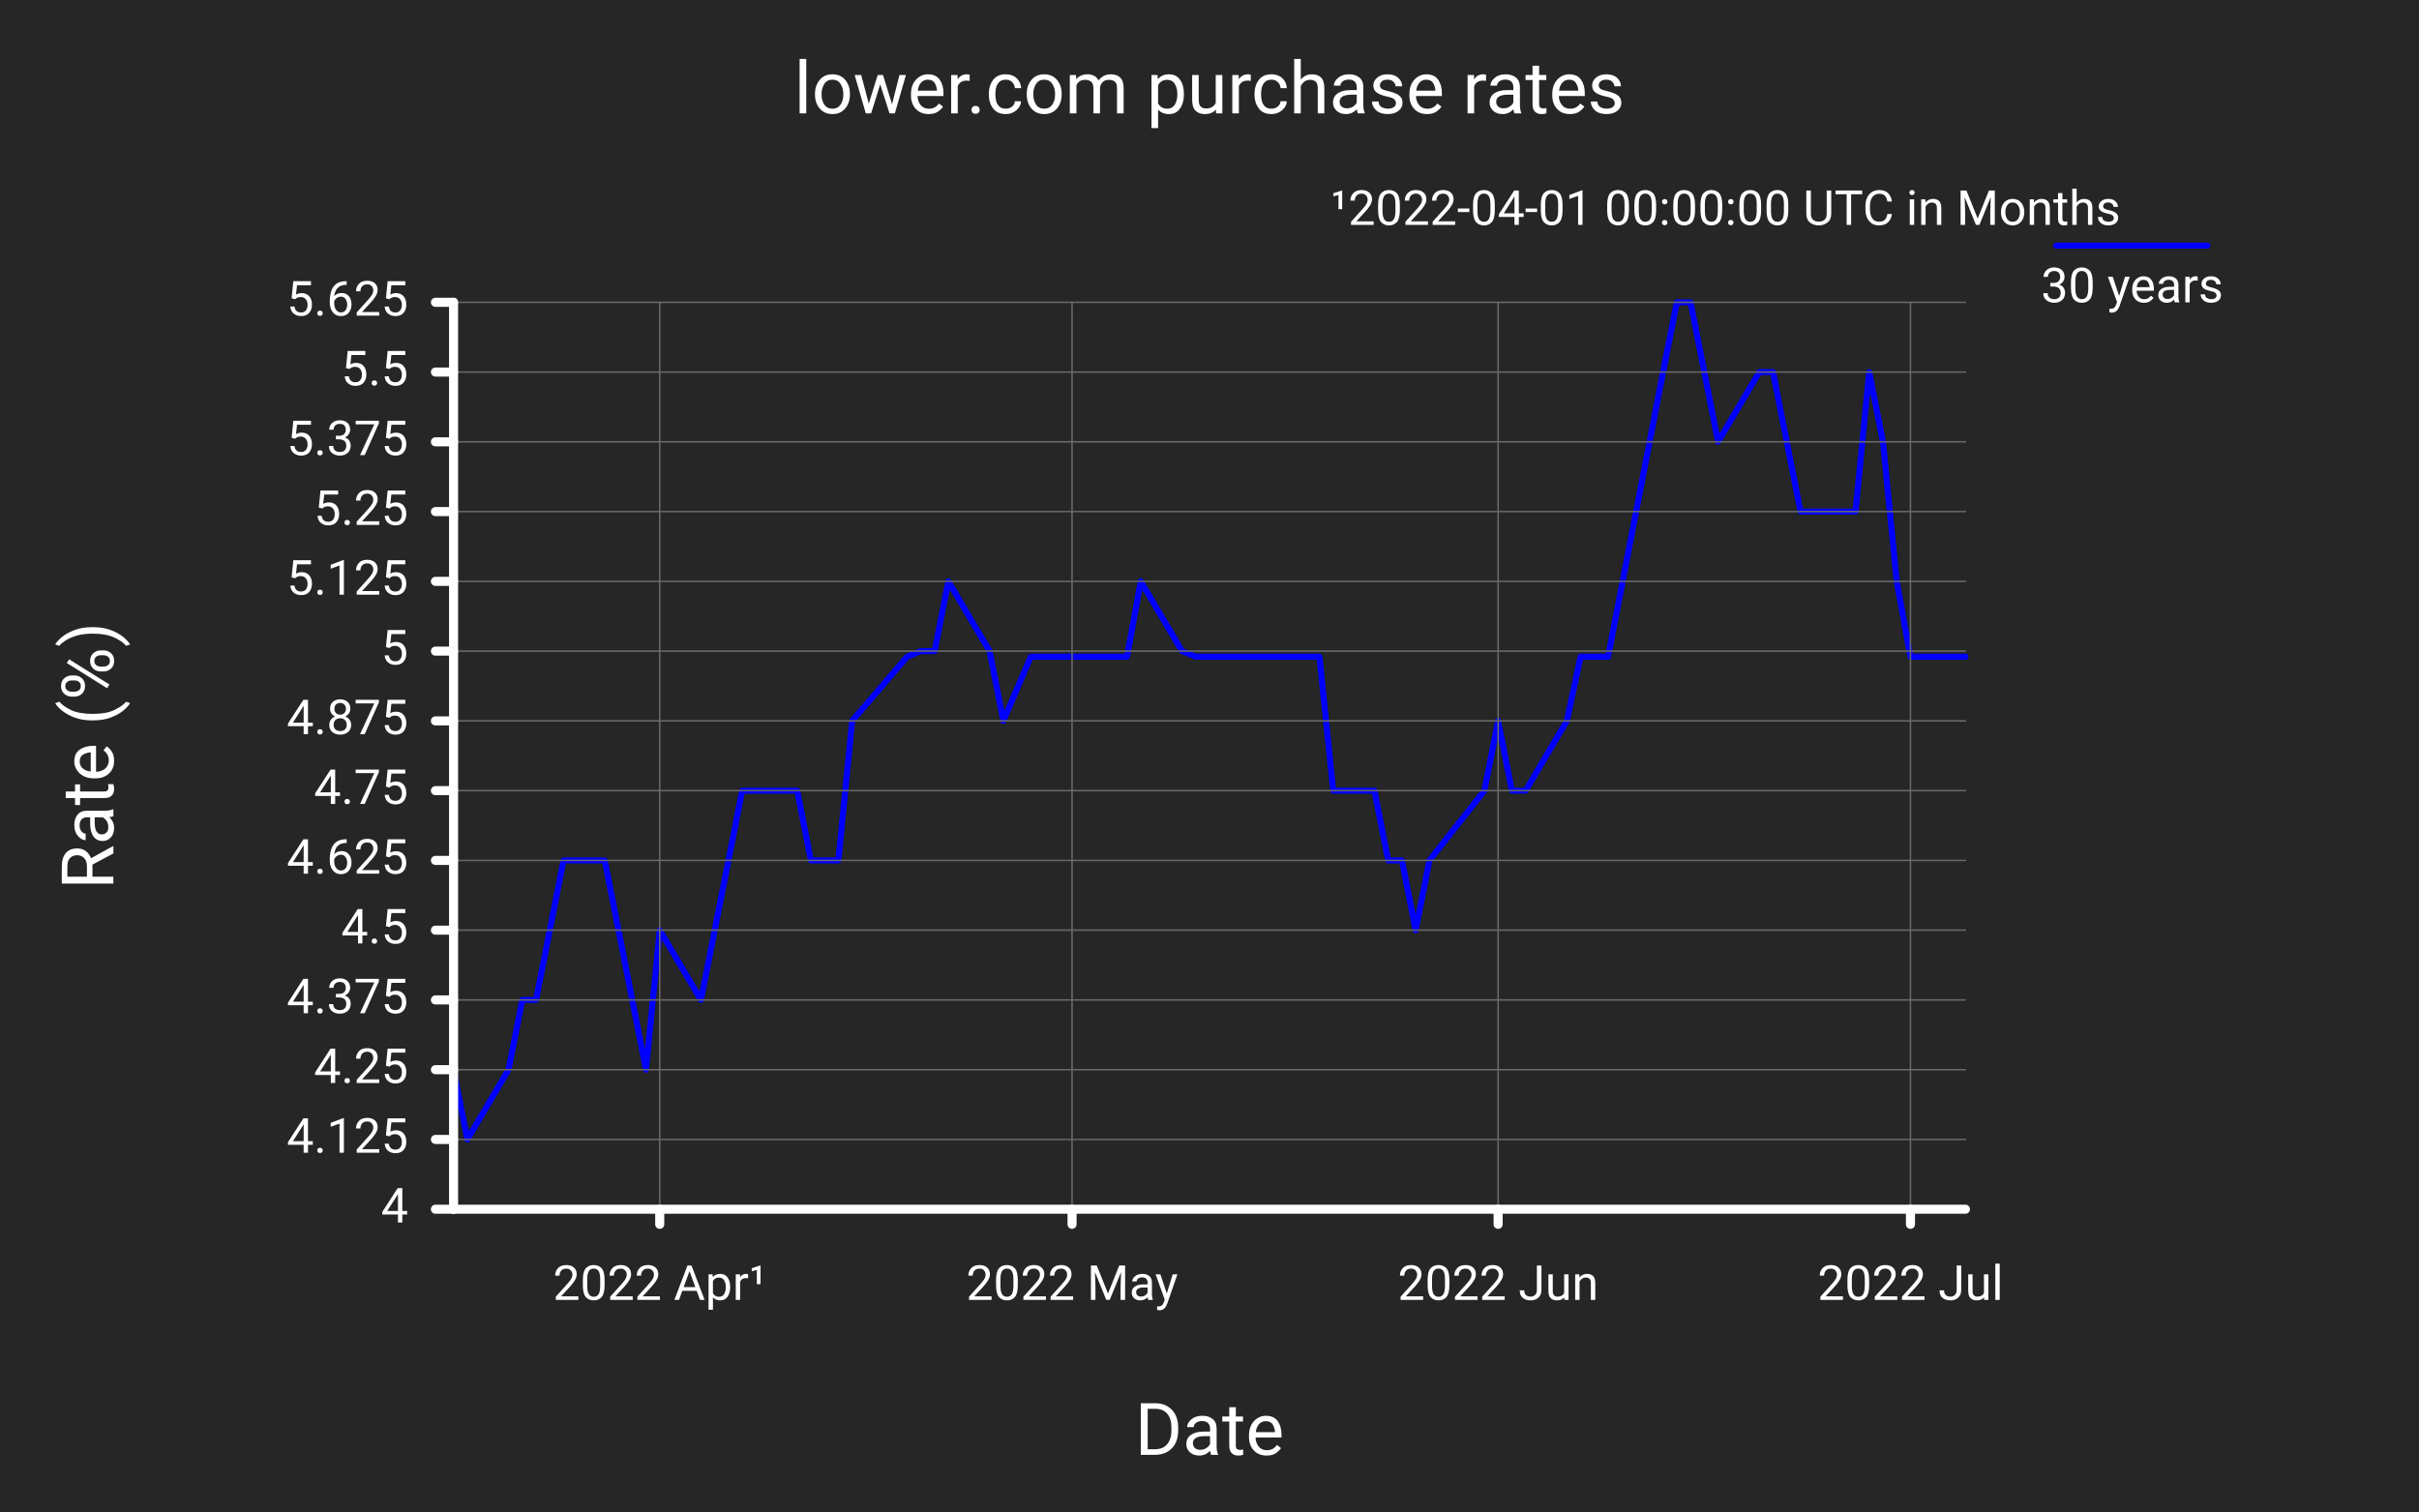
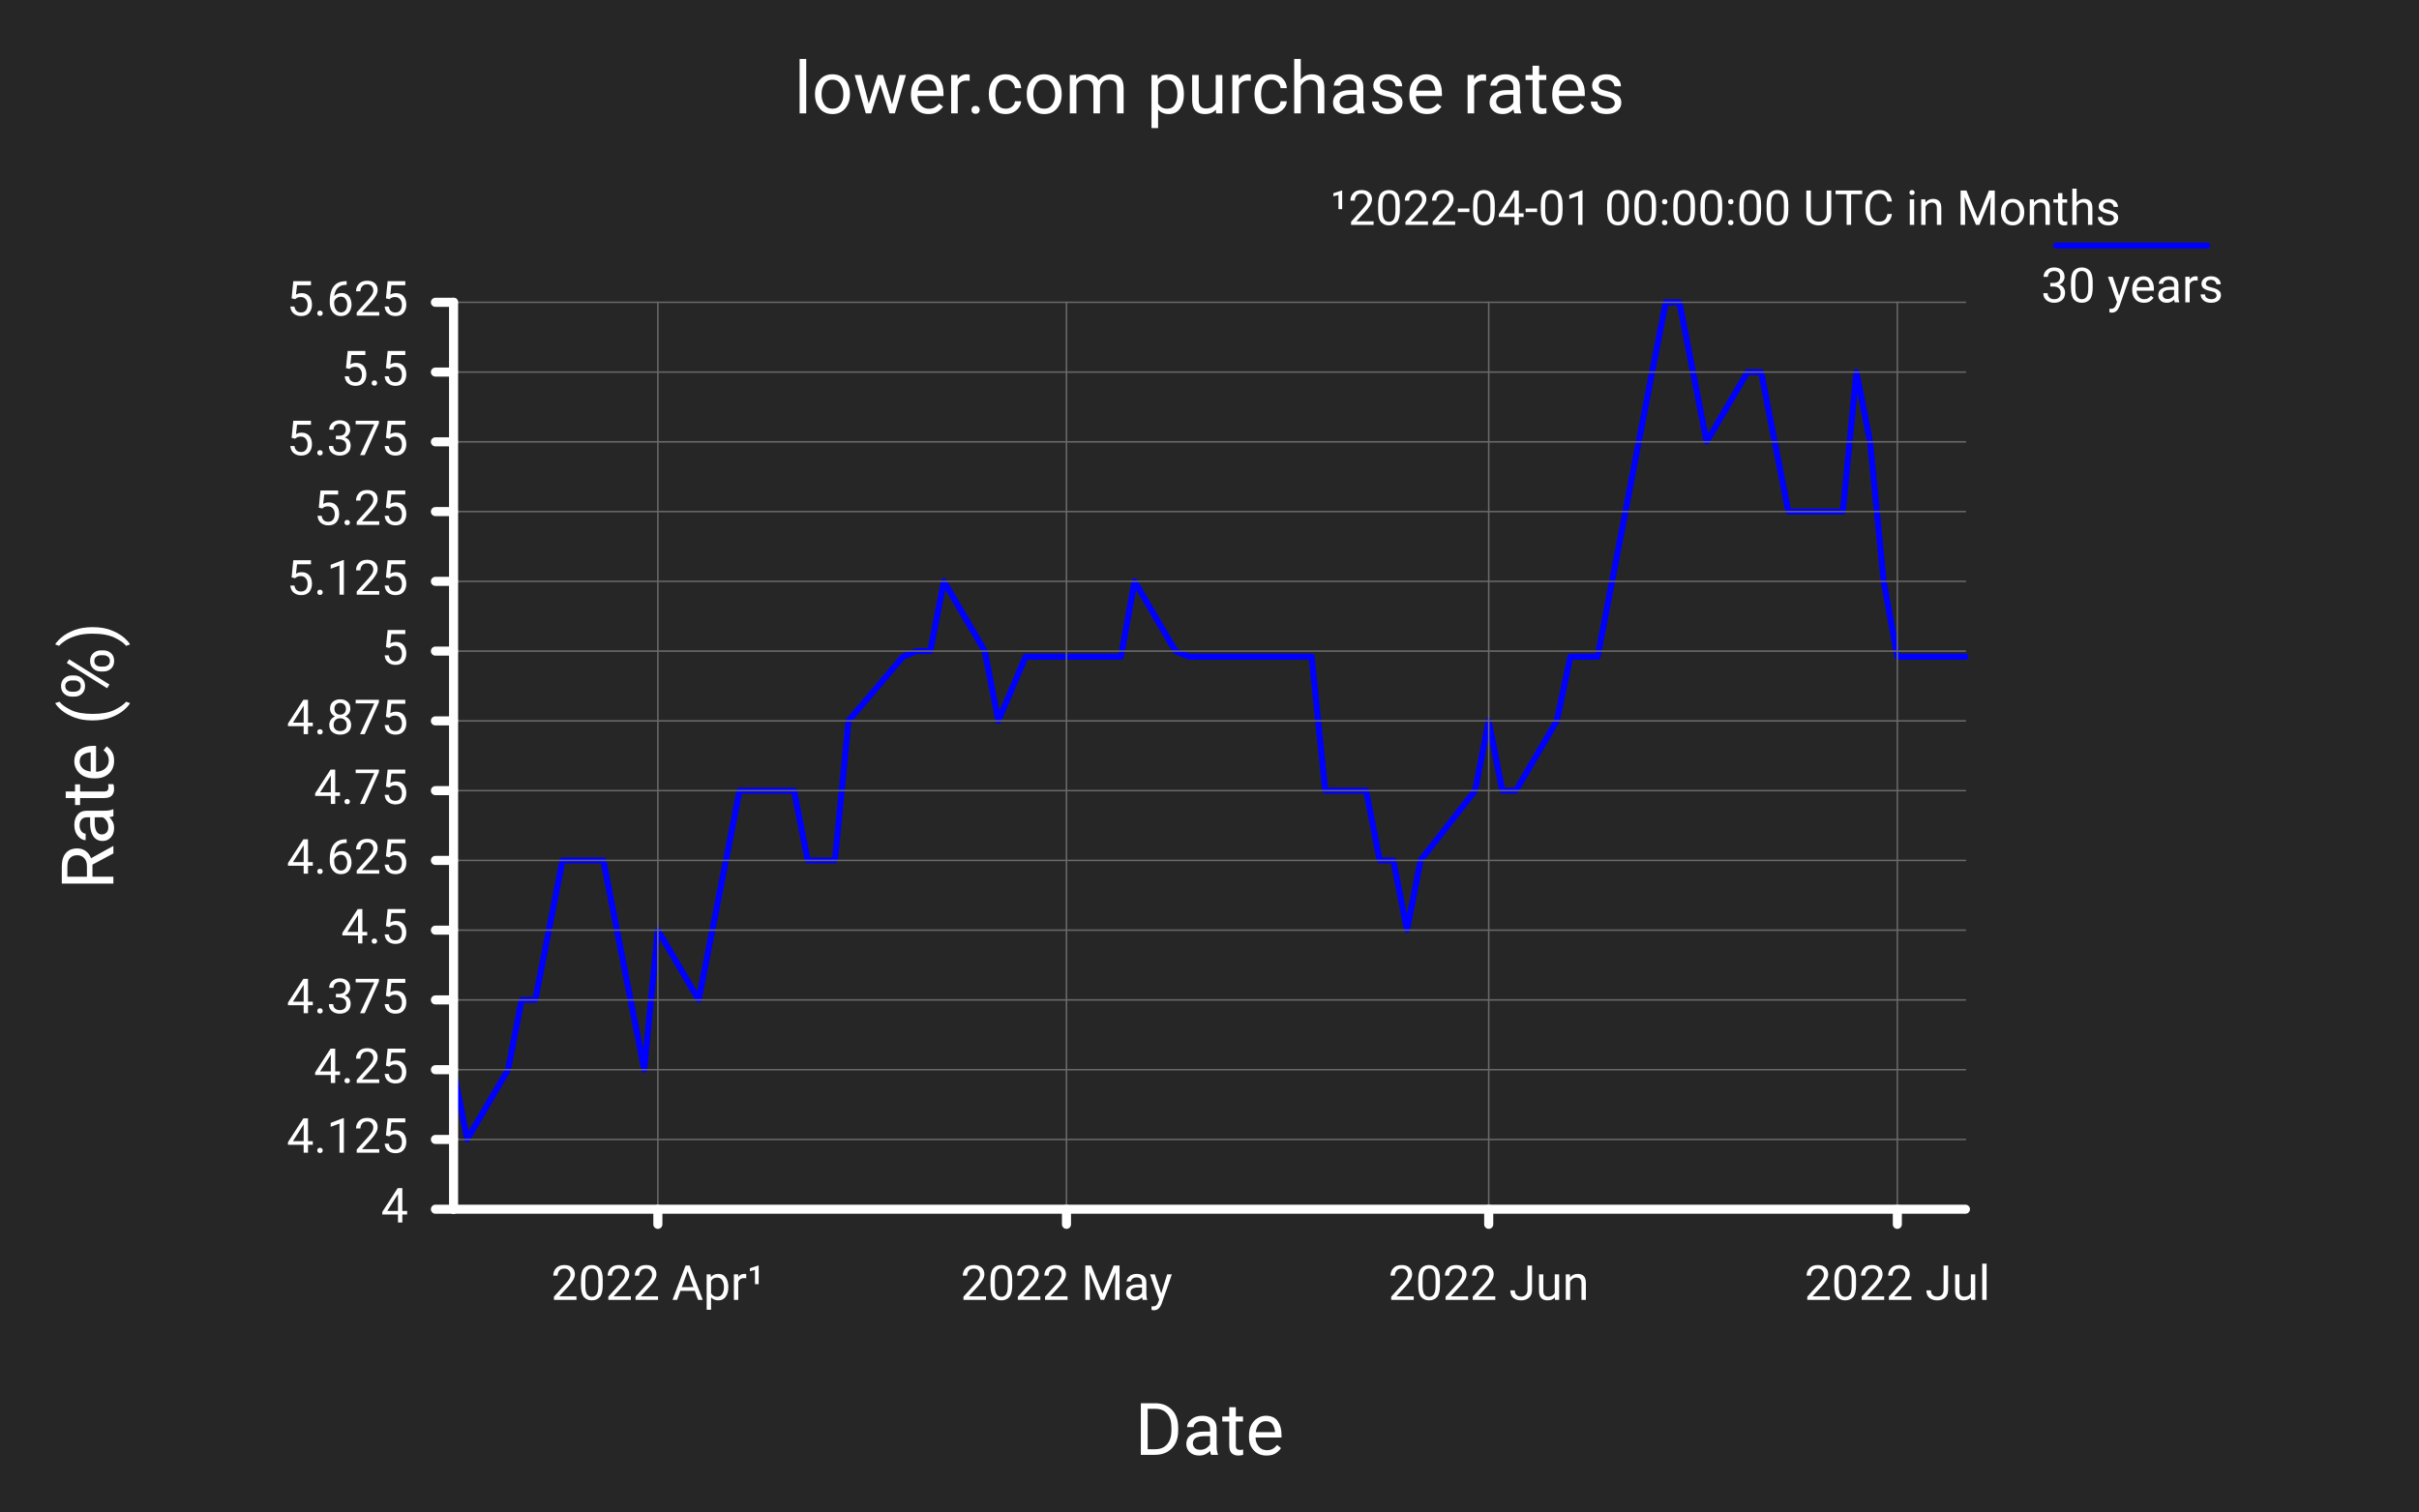
<svg xmlns="http://www.w3.org/2000/svg" class="poloto" width="800" height="500" viewBox="0 0 800 500">
  <style>.poloto{stroke-linecap:round;stroke-linejoin:round;font-family:Roboto,sans-serif;font-size:16px;}.poloto_background{fill:#262626;}.poloto_scatter{stroke-width:7}.poloto_tick_line{stroke:dimgray;stroke-width:0.5}.poloto_line{stroke-width:2}.poloto_text{fill: white;}.poloto_axis_lines{stroke: white;stroke-width:3;fill:none;stroke-dasharray:none}.poloto_title{font-size:24px;dominant-baseline:start;text-anchor:middle;}.poloto_xname{font-size:24px;dominant-baseline:start;text-anchor:middle;}.poloto_yname{font-size:24px;dominant-baseline:start;text-anchor:middle;}.poloto0stroke{stroke:blue;}.poloto1stroke{stroke:red;}.poloto2stroke{stroke:green;}.poloto3stroke{stroke:gold;}.poloto4stroke{stroke:aqua;}.poloto5stroke{stroke:lime;}.poloto6stroke{stroke:orange;}.poloto7stroke{stroke:chocolate;}.poloto0fill{fill:blue;}.poloto1fill{fill:red;}.poloto2fill{fill:green;}.poloto3fill{fill:gold;}.poloto4fill{fill:aqua;}.poloto5fill{fill:lime;}.poloto6fill{fill:orange;}.poloto7fill{fill:chocolate;}</style>
  <circle r="1e5" class="poloto_background" />
  <text class="poloto_text poloto_legend_text" x="675" y="100">30 years</text>
  <line class="poloto_line poloto_legend_icon poloto0stroke poloto0legend" stroke="black" x1="680" x2="730" y1="81.25" y2="81.25" />
-   <path class="poloto_line poloto0stroke" fill="none" stroke="black" d=" M 150.00 353.85 L 154.55 376.92 L 168.18 353.85 L 172.73 330.77 L 177.27 330.77 L 177.27 330.77 L 186.36 284.62 L 200.00 284.62 L 204.55 307.69 L 209.09 330.77 L 213.64 353.85 L 218.18 307.69 L 231.82 330.77 L 236.36 307.69 L 240.91 284.62 L 245.45 261.54 L 250.00 261.54 L 263.64 261.54 L 268.18 284.62 L 272.73 284.62 L 277.27 284.62 L 281.82 238.46 L 300.00 217.23 L 304.55 215.38 L 309.09 215.38 L 313.64 192.31 L 327.27 215.38 L 331.82 238.46 L 340.91 217.23 L 345.45 217.23 L 359.09 217.23 L 363.64 217.23 L 368.18 217.23 L 372.73 217.23 L 377.27 192.31 L 390.91 215.38 L 395.45 217.23 L 395.45 217.23 L 400.00 217.23 L 404.55 217.23 L 409.09 217.23 L 422.73 217.23 L 427.27 217.23 L 431.82 217.23 L 431.82 217.23 L 436.36 217.23 L 440.91 261.54 L 454.55 261.54 L 459.09 284.62 L 463.64 284.62 L 468.18 307.69 L 472.73 284.62 L 490.91 261.54 L 495.45 238.46 L 500.00 261.54 L 504.55 261.54 L 518.18 238.46 L 522.73 217.23 L 527.27 217.23 L 531.82 217.23 L 550.00 123.08 L 554.55 100.00 L 559.09 100.00 L 563.64 123.08 L 568.18 146.15 L 581.82 123.08 L 586.36 123.08 L 590.91 146.15 L 595.45 169.23 L 613.64 169.23 L 618.18 123.08 L 622.73 146.15 L 627.27 192.31 L 631.82 217.23 L 650.00 217.23" />
+   <path class="poloto_line poloto0stroke" fill="none" stroke="black" d=" M 150.00 353.85 L 154.50 376.92 L 168.02 353.85 L 172.52 330.77 L 177.03 330.77 L 177.03 330.77 L 186.04 284.62 L 199.55 284.62 L 204.05 307.69 L 208.56 330.77 L 213.06 353.85 L 217.57 307.69 L 231.08 330.77 L 235.59 307.69 L 240.09 284.62 L 244.59 261.54 L 249.10 261.54 L 262.61 261.54 L 267.12 284.62 L 271.62 284.62 L 276.13 284.62 L 280.63 238.46 L 298.65 217.23 L 303.15 215.38 L 307.66 215.38 L 312.16 192.31 L 325.68 215.38 L 330.18 238.46 L 339.19 217.23 L 343.69 217.23 L 357.21 217.23 L 361.71 217.23 L 366.22 217.23 L 370.72 217.23 L 375.23 192.31 L 388.74 215.38 L 393.24 217.23 L 393.24 217.23 L 397.75 217.23 L 402.25 217.23 L 406.76 217.23 L 420.27 217.23 L 424.77 217.23 L 429.28 217.23 L 429.28 217.23 L 433.78 217.23 L 438.29 261.54 L 451.80 261.54 L 456.31 284.62 L 460.81 284.62 L 465.32 307.69 L 469.82 284.62 L 487.84 261.54 L 492.34 238.46 L 496.85 261.54 L 501.35 261.54 L 514.86 238.46 L 519.37 217.23 L 523.87 217.23 L 528.38 217.23 L 546.40 123.08 L 550.90 100.00 L 555.41 100.00 L 559.91 123.08 L 564.41 146.15 L 577.93 123.08 L 582.43 123.08 L 586.94 146.15 L 591.44 169.23 L 609.46 169.23 L 613.96 123.08 L 618.47 146.15 L 622.97 192.31 L 627.48 217.23 L 645.50 217.23 L 650.00 217.23" />
  <text class="poloto_labels poloto_text poloto_title" x="400" y="37.5">lower.com purchase rates</text>
  <text class="poloto_labels poloto_text poloto_xname" x="400" y="481.25">Date</text>
  <text class="poloto_labels poloto_text poloto_yname" transform="rotate(-90,37.5,250)" x="37.5" y="250">Rate (%)</text>
  <text class="poloto_tick_labels poloto_text" dominant-baseline="middle" text-anchor="start" x="150" y="70" />
  <line class="poloto_axis_lines" stroke="black" x1="150" x2="144" y1="400" y2="400" />
  <line class="poloto_tick_line" stroke="black" x1="150" x2="650" y1="400" y2="400" />
  <text class="poloto_tick_labels poloto_text" dominant-baseline="middle" text-anchor="end" x="135" y="400">4</text>
  <line class="poloto_axis_lines" stroke="black" x1="150" x2="144" y1="376.923" y2="376.923" />
  <line class="poloto_tick_line" stroke="black" x1="150" x2="650" y1="376.923" y2="376.923" />
  <text class="poloto_tick_labels poloto_text" dominant-baseline="middle" text-anchor="end" x="135" y="376.923">4.125</text>
  <line class="poloto_axis_lines" stroke="black" x1="150" x2="144" y1="353.846" y2="353.846" />
  <line class="poloto_tick_line" stroke="black" x1="150" x2="650" y1="353.846" y2="353.846" />
  <text class="poloto_tick_labels poloto_text" dominant-baseline="middle" text-anchor="end" x="135" y="353.846">4.25</text>
  <line class="poloto_axis_lines" stroke="black" x1="150" x2="144" y1="330.769" y2="330.769" />
  <line class="poloto_tick_line" stroke="black" x1="150" x2="650" y1="330.769" y2="330.769" />
  <text class="poloto_tick_labels poloto_text" dominant-baseline="middle" text-anchor="end" x="135" y="330.769">4.375</text>
  <line class="poloto_axis_lines" stroke="black" x1="150" x2="144" y1="307.692" y2="307.692" />
  <line class="poloto_tick_line" stroke="black" x1="150" x2="650" y1="307.692" y2="307.692" />
  <text class="poloto_tick_labels poloto_text" dominant-baseline="middle" text-anchor="end" x="135" y="307.692">4.5</text>
  <line class="poloto_axis_lines" stroke="black" x1="150" x2="144" y1="284.615" y2="284.615" />
  <line class="poloto_tick_line" stroke="black" x1="150" x2="650" y1="284.615" y2="284.615" />
  <text class="poloto_tick_labels poloto_text" dominant-baseline="middle" text-anchor="end" x="135" y="284.615">4.625</text>
  <line class="poloto_axis_lines" stroke="black" x1="150" x2="144" y1="261.538" y2="261.538" />
  <line class="poloto_tick_line" stroke="black" x1="150" x2="650" y1="261.538" y2="261.538" />
  <text class="poloto_tick_labels poloto_text" dominant-baseline="middle" text-anchor="end" x="135" y="261.538">4.75</text>
  <line class="poloto_axis_lines" stroke="black" x1="150" x2="144" y1="238.462" y2="238.462" />
  <line class="poloto_tick_line" stroke="black" x1="150" x2="650" y1="238.462" y2="238.462" />
  <text class="poloto_tick_labels poloto_text" dominant-baseline="middle" text-anchor="end" x="135" y="238.462">4.875</text>
  <line class="poloto_axis_lines" stroke="black" x1="150" x2="144" y1="215.385" y2="215.385" />
  <line class="poloto_tick_line" stroke="black" x1="150" x2="650" y1="215.385" y2="215.385" />
  <text class="poloto_tick_labels poloto_text" dominant-baseline="middle" text-anchor="end" x="135" y="215.385">5</text>
  <line class="poloto_axis_lines" stroke="black" x1="150" x2="144" y1="192.308" y2="192.308" />
  <line class="poloto_tick_line" stroke="black" x1="150" x2="650" y1="192.308" y2="192.308" />
  <text class="poloto_tick_labels poloto_text" dominant-baseline="middle" text-anchor="end" x="135" y="192.308">5.125</text>
  <line class="poloto_axis_lines" stroke="black" x1="150" x2="144" y1="169.231" y2="169.231" />
  <line class="poloto_tick_line" stroke="black" x1="150" x2="650" y1="169.231" y2="169.231" />
  <text class="poloto_tick_labels poloto_text" dominant-baseline="middle" text-anchor="end" x="135" y="169.231">5.25</text>
  <line class="poloto_axis_lines" stroke="black" x1="150" x2="144" y1="146.154" y2="146.154" />
  <line class="poloto_tick_line" stroke="black" x1="150" x2="650" y1="146.154" y2="146.154" />
  <text class="poloto_tick_labels poloto_text" dominant-baseline="middle" text-anchor="end" x="135" y="146.154">5.375</text>
  <line class="poloto_axis_lines" stroke="black" x1="150" x2="144" y1="123.077" y2="123.077" />
  <line class="poloto_tick_line" stroke="black" x1="150" x2="650" y1="123.077" y2="123.077" />
  <text class="poloto_tick_labels poloto_text" dominant-baseline="middle" text-anchor="end" x="135" y="123.077">5.5</text>
  <line class="poloto_axis_lines" stroke="black" x1="150" x2="144" y1="100" y2="100" />
  <line class="poloto_tick_line" stroke="black" x1="150" x2="650" y1="100" y2="100" />
  <text class="poloto_tick_labels poloto_text" dominant-baseline="middle" text-anchor="end" x="135" y="100">5.625</text>
  <text class="poloto_tick_labels poloto_text" dominant-baseline="middle" text-anchor="start" x="440" y="70">¹2022-04-01 00:00:00 UTC in Months</text>
-   <line class="poloto_axis_lines" stroke="black" x1="218.182" x2="218.182" y1="400" y2="405" />
-   <line class="poloto_tick_line" stroke="black" x1="218.182" x2="218.182" y1="400" y2="100" />
-   <text class="poloto_tick_labels poloto_text" dominant-baseline="start" text-anchor="middle" x="218.182" y="430">2022 Apr¹</text>
-   <line class="poloto_axis_lines" stroke="black" x1="354.545" x2="354.545" y1="400" y2="405" />
-   <line class="poloto_tick_line" stroke="black" x1="354.545" x2="354.545" y1="400" y2="100" />
-   <text class="poloto_tick_labels poloto_text" dominant-baseline="start" text-anchor="middle" x="354.545" y="430">2022 May</text>
-   <line class="poloto_axis_lines" stroke="black" x1="495.455" x2="495.455" y1="400" y2="405" />
-   <line class="poloto_tick_line" stroke="black" x1="495.455" x2="495.455" y1="400" y2="100" />
-   <text class="poloto_tick_labels poloto_text" dominant-baseline="start" text-anchor="middle" x="495.455" y="430">2022 Jun</text>
-   <line class="poloto_axis_lines" stroke="black" x1="631.818" x2="631.818" y1="400" y2="405" />
-   <line class="poloto_tick_line" stroke="black" x1="631.818" x2="631.818" y1="400" y2="100" />
-   <text class="poloto_tick_labels poloto_text" dominant-baseline="start" text-anchor="middle" x="631.818" y="430">2022 Jul</text>
+   <line class="poloto_axis_lines" stroke="black" x1="217.568" x2="217.568" y1="400" y2="405" />
+   <line class="poloto_tick_line" stroke="black" x1="217.568" x2="217.568" y1="400" y2="100" />
+   <text class="poloto_tick_labels poloto_text" dominant-baseline="start" text-anchor="middle" x="217.568" y="430">2022 Apr¹</text>
+   <line class="poloto_axis_lines" stroke="black" x1="352.703" x2="352.703" y1="400" y2="405" />
+   <line class="poloto_tick_line" stroke="black" x1="352.703" x2="352.703" y1="400" y2="100" />
+   <text class="poloto_tick_labels poloto_text" dominant-baseline="start" text-anchor="middle" x="352.703" y="430">2022 May</text>
+   <line class="poloto_axis_lines" stroke="black" x1="492.342" x2="492.342" y1="400" y2="405" />
+   <line class="poloto_tick_line" stroke="black" x1="492.342" x2="492.342" y1="400" y2="100" />
+   <text class="poloto_tick_labels poloto_text" dominant-baseline="start" text-anchor="middle" x="492.342" y="430">2022 Jun</text>
+   <line class="poloto_axis_lines" stroke="black" x1="627.477" x2="627.477" y1="400" y2="405" />
+   <line class="poloto_tick_line" stroke="black" x1="627.477" x2="627.477" y1="400" y2="100" />
+   <text class="poloto_tick_labels poloto_text" dominant-baseline="start" text-anchor="middle" x="627.477" y="430">2022 Jul</text>
  <path stroke="black" fill="none" class="poloto_axis_lines" d=" M 150 400 L 650 400" />
  <path stroke="black" fill="none" class="poloto_axis_lines" d=" M 150 400 L 150 100" />
</svg>
